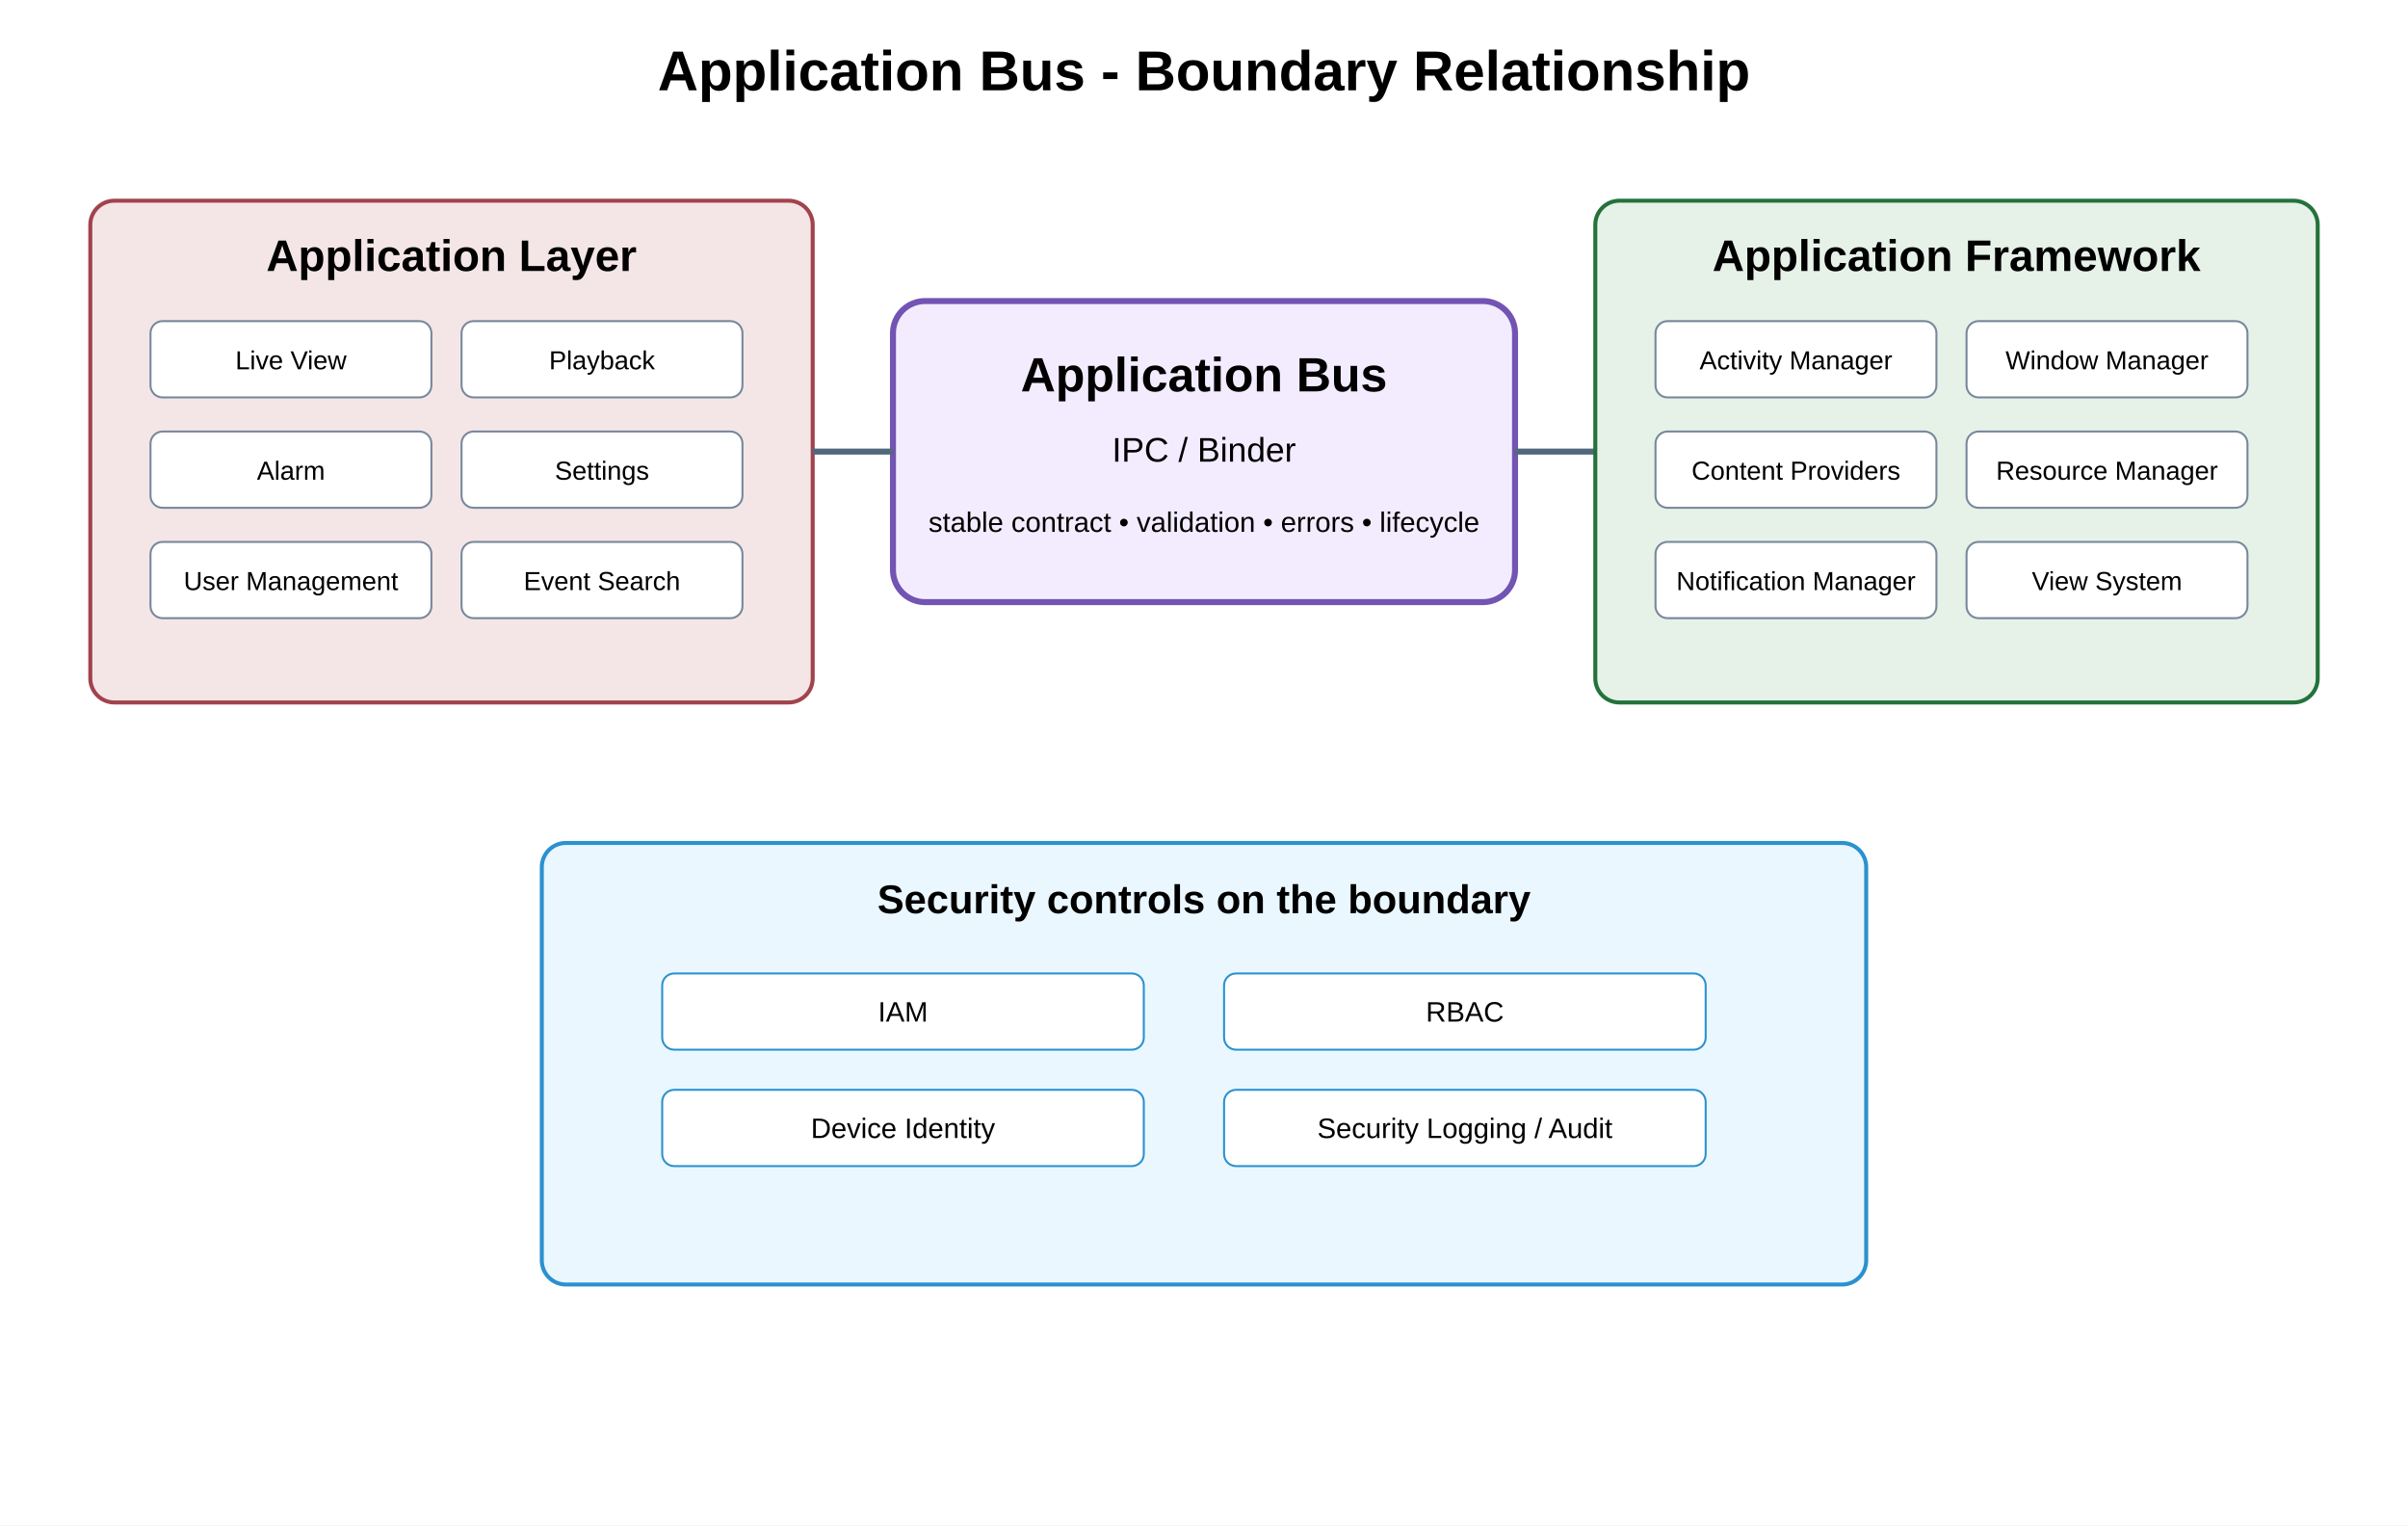
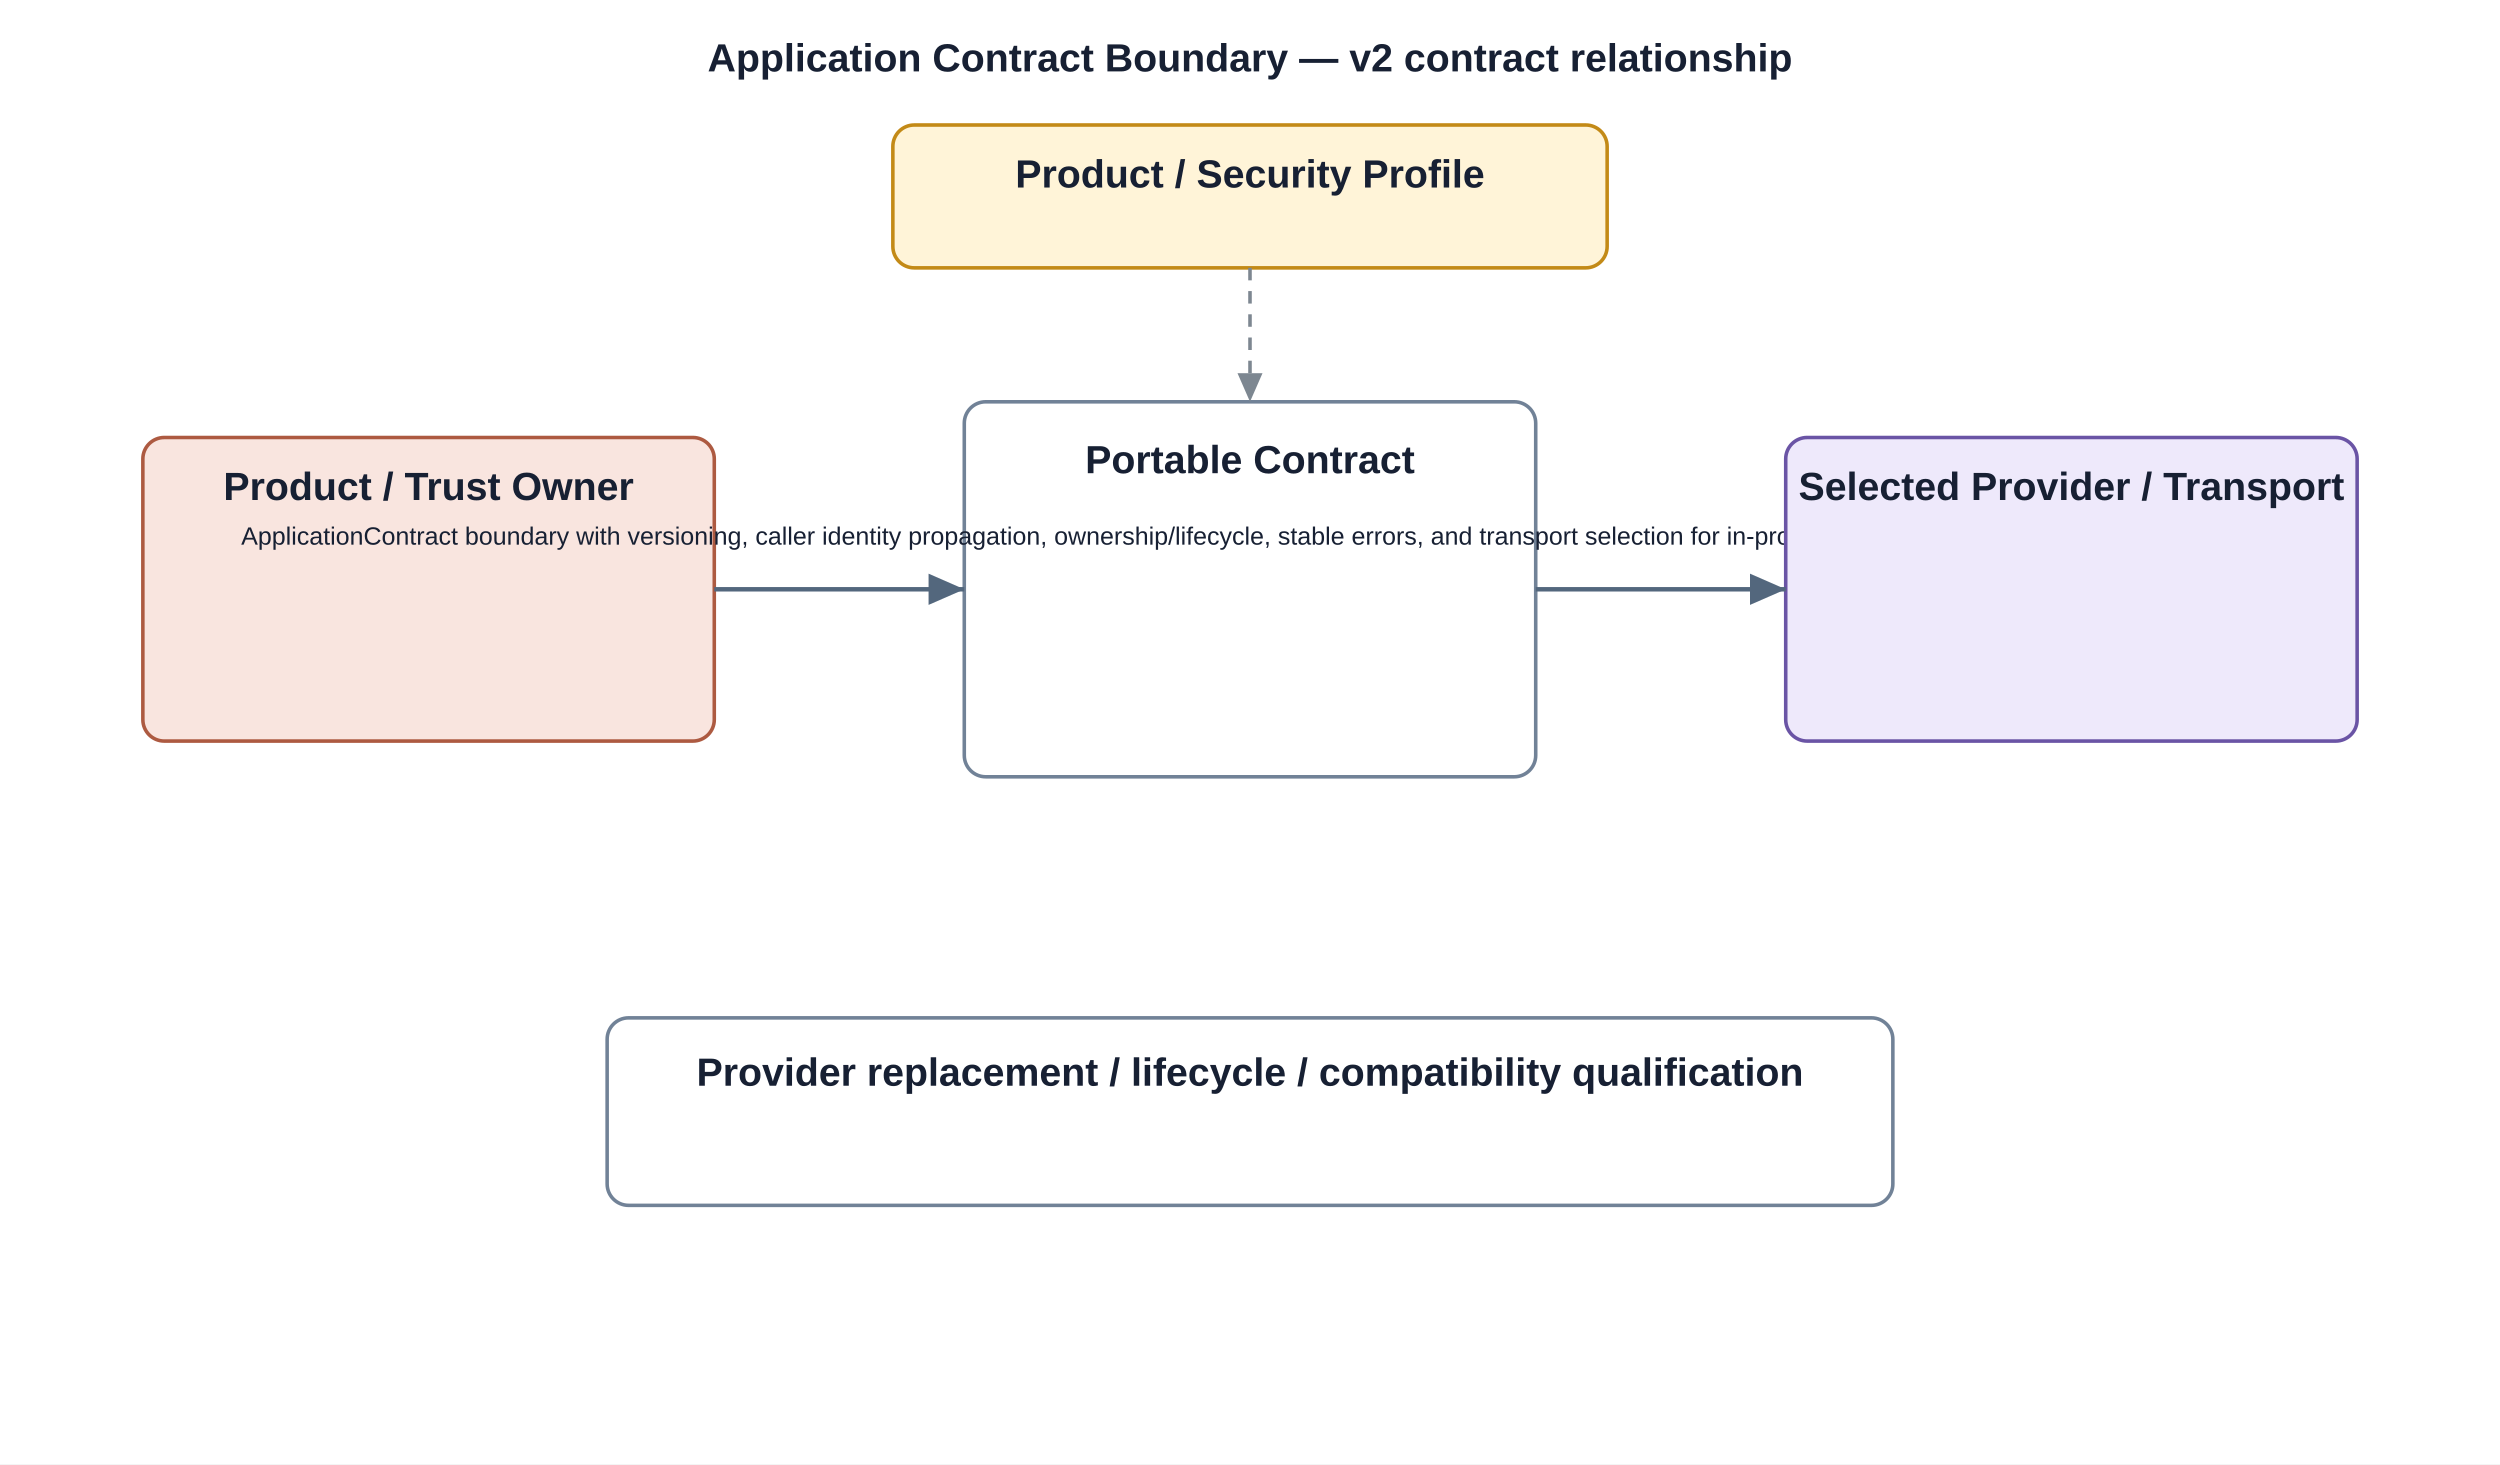
- <svg xmlns="http://www.w3.org/2000/svg" width="1200" height="760" viewBox="0 0 1200 760">
-   <rect width="1200" height="760" fill="white" />
-   <text x="600" y="45" font-family="Arial" font-size="28" font-weight="bold" text-anchor="middle">Application Bus - Boundary Relationship</text>
-   <rect x="45" y="100" width="360" height="250" rx="12" fill="#f4e6e6" stroke="#a1434d" stroke-width="2" />
-   <text x="225" y="135" font-family="Arial" font-size="22" font-weight="bold" text-anchor="middle">Application Layer</text>
-   <rect x="75" y="160" width="140" height="38" rx="6" fill="white" stroke="#77889b" />
-   <text x="145" y="184" font-family="Arial" font-size="13" text-anchor="middle">Live View</text>
-   <rect x="230" y="160" width="140" height="38" rx="6" fill="white" stroke="#77889b" />
-   <text x="300" y="184" font-family="Arial" font-size="13" text-anchor="middle">Playback</text>
-   <rect x="75" y="215" width="140" height="38" rx="6" fill="white" stroke="#77889b" />
-   <text x="145" y="239" font-family="Arial" font-size="13" text-anchor="middle">Alarm</text>
-   <rect x="230" y="215" width="140" height="38" rx="6" fill="white" stroke="#77889b" />
-   <text x="300" y="239" font-family="Arial" font-size="13" text-anchor="middle">Settings</text>
-   <rect x="75" y="270" width="140" height="38" rx="6" fill="white" stroke="#77889b" />
-   <text x="145" y="294" font-family="Arial" font-size="13" text-anchor="middle">User Management</text>
-   <rect x="230" y="270" width="140" height="38" rx="6" fill="white" stroke="#77889b" />
-   <text x="300" y="294" font-family="Arial" font-size="13" text-anchor="middle">Event Search</text>
-   <rect x="445" y="150" width="310" height="150" rx="16" fill="#f3ecff" stroke="#7254b3" stroke-width="3" />
-   <text x="600" y="195" font-family="Arial" font-size="24" font-weight="bold" text-anchor="middle">Application Bus</text>
-   <text x="600" y="230" font-family="Arial" font-size="17" text-anchor="middle">IPC / Binder</text>
-   <text x="600" y="265" font-family="Arial" font-size="14" text-anchor="middle">stable contract • validation • errors • lifecycle</text>
-   <line x1="405" y1="225" x2="445" y2="225" stroke="#53677d" stroke-width="3" />
-   <line x1="755" y1="225" x2="795" y2="225" stroke="#53677d" stroke-width="3" />
-   <rect x="795" y="100" width="360" height="250" rx="12" fill="#e6f1e8" stroke="#23723b" stroke-width="2" />
-   <text x="975" y="135" font-family="Arial" font-size="22" font-weight="bold" text-anchor="middle">Application Framework</text>
-   <rect x="825" y="160" width="140" height="38" rx="6" fill="white" stroke="#77889b" />
-   <text x="895" y="184" font-family="Arial" font-size="13" text-anchor="middle">Activity Manager</text>
-   <rect x="980" y="160" width="140" height="38" rx="6" fill="white" stroke="#77889b" />
-   <text x="1050" y="184" font-family="Arial" font-size="13" text-anchor="middle">Window Manager</text>
-   <rect x="825" y="215" width="140" height="38" rx="6" fill="white" stroke="#77889b" />
-   <text x="895" y="239" font-family="Arial" font-size="13" text-anchor="middle">Content Providers</text>
-   <rect x="980" y="215" width="140" height="38" rx="6" fill="white" stroke="#77889b" />
-   <text x="1050" y="239" font-family="Arial" font-size="13" text-anchor="middle">Resource Manager</text>
-   <rect x="825" y="270" width="140" height="38" rx="6" fill="white" stroke="#77889b" />
-   <text x="895" y="294" font-family="Arial" font-size="13" text-anchor="middle">Notification Manager</text>
-   <rect x="980" y="270" width="140" height="38" rx="6" fill="white" stroke="#77889b" />
-   <text x="1050" y="294" font-family="Arial" font-size="13" text-anchor="middle">View System</text>
-   <rect x="270" y="420" width="660" height="220" rx="12" fill="#eaf7ff" stroke="#2b91cf" stroke-width="2" />
-   <text x="600" y="455" font-family="Arial" font-size="20" font-weight="bold" text-anchor="middle">Security controls on the boundary</text>
-   <rect x="330" y="485" width="240" height="38" rx="6" fill="white" stroke="#2b91cf" />
-   <text x="450" y="509" font-family="Arial" font-size="14" text-anchor="middle">IAM</text>
-   <rect x="610" y="485" width="240" height="38" rx="6" fill="white" stroke="#2b91cf" />
-   <text x="730" y="509" font-family="Arial" font-size="14" text-anchor="middle">RBAC</text>
-   <rect x="330" y="543" width="240" height="38" rx="6" fill="white" stroke="#2b91cf" />
-   <text x="450" y="567" font-family="Arial" font-size="14" text-anchor="middle">Device Identity</text>
-   <rect x="610" y="543" width="240" height="38" rx="6" fill="white" stroke="#2b91cf" />
-   <text x="730" y="567" font-family="Arial" font-size="14" text-anchor="middle">Security Logging / Audit</text>
+ <svg xmlns="http://www.w3.org/2000/svg" width="1400" height="820">
+   <defs>
+     <style>text{font-family:Arial;fill:#172033}.h{font-size:22px;font-weight:bold}.t{font-size:14px}.p{fill:#fff4d8;stroke:#c38a17;stroke-width:2}.left{fill:#f9e5df;stroke:#ad5a41;stroke-width:2}.ct{fill:white;stroke:#718297;stroke-width:2}.right{fill:#eee9fb;stroke:#6a54a5;stroke-width:2}.a{stroke:#53677d;stroke-width:2.5;fill:none;marker-end:url(#a)}.o{stroke:#7d8791;stroke-width:2;stroke-dasharray:7 6;fill:none;marker-end:url(#o)}</style>
+     <marker id="a" markerWidth="10" markerHeight="10" refX="8" refY="3.5" orient="auto">
+       <polygon points="0 0,8 3.5,0 7" fill="#53677d" />
+     </marker>
+     <marker id="o" markerWidth="10" markerHeight="10" refX="8" refY="3.5" orient="auto">
+       <polygon points="0 0,8 3.5,0 7" fill="#7d8791" />
+     </marker>
+   </defs>
+   <rect width="1400" height="820" fill="white" />
+   <text x="700" y="40" class="h" text-anchor="middle">Application Contract Boundary — v2 contract relationship</text>
+   <rect x="500" y="70" width="400" height="80" rx="12" class="p" />
+   <text x="700" y="105" class="h" text-anchor="middle">Product / Security Profile</text>
+   <rect x="80" y="245" width="320" height="170" rx="12" class="left" />
+   <text x="240" y="280" class="h" text-anchor="middle">Product / Trust Owner</text>
+   <rect x="540" y="225" width="320" height="210" rx="12" class="ct" />
+   <text x="700" y="265" class="h" text-anchor="middle">Portable Contract</text>
+   <text x="700" y="305" class="t" text-anchor="middle">ApplicationContract boundary with versioning, caller identity propagation, ownership/lifecycle, stable errors, and transport selection for in-process, local IPC, or remote communication.</text>
+   <rect x="1000" y="245" width="320" height="170" rx="12" class="right" />
+   <text x="1160" y="280" class="h" text-anchor="middle">Selected Provider / Transport</text>
+   <path d="M400 330 L540 330" class="a" />
+   <path d="M860 330 L1000 330" class="a" />
+   <path d="M700 150 L700 225" class="o" />
+   <rect x="340" y="570" width="720" height="105" rx="12" class="ct" />
+   <text x="700" y="608" class="h" text-anchor="middle">Provider replacement / lifecycle / compatibility qualification</text>
</svg>
